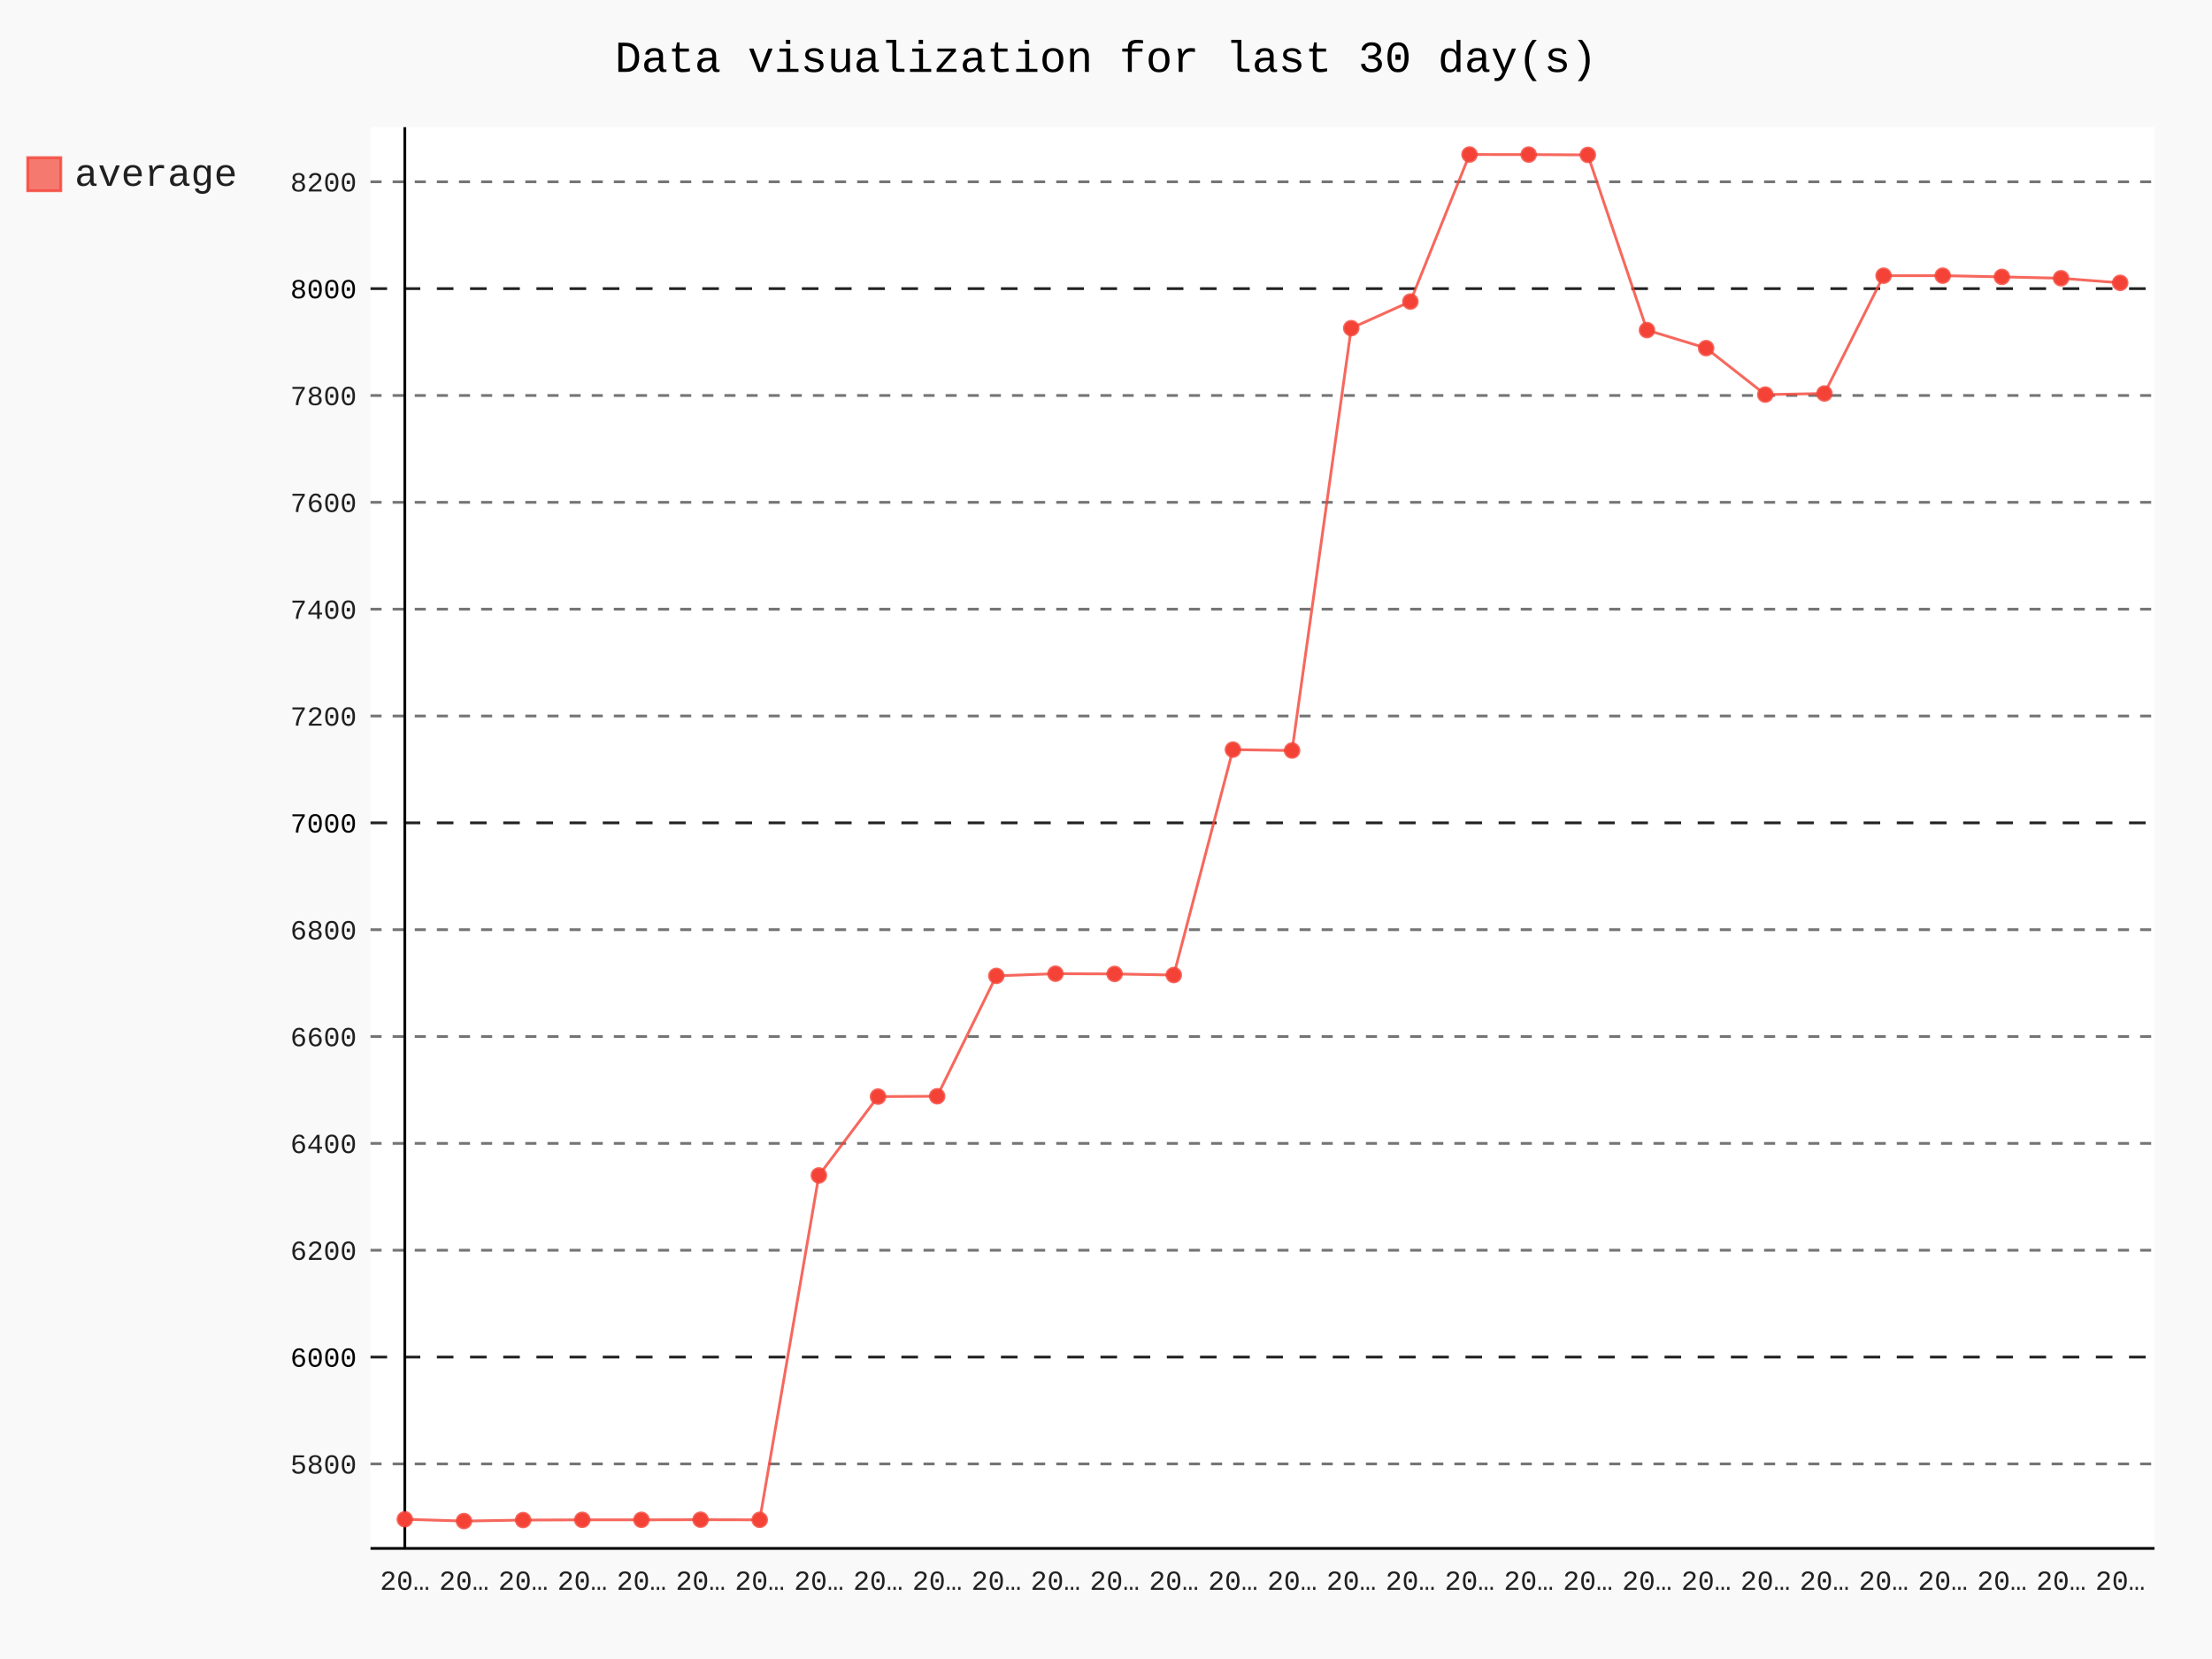
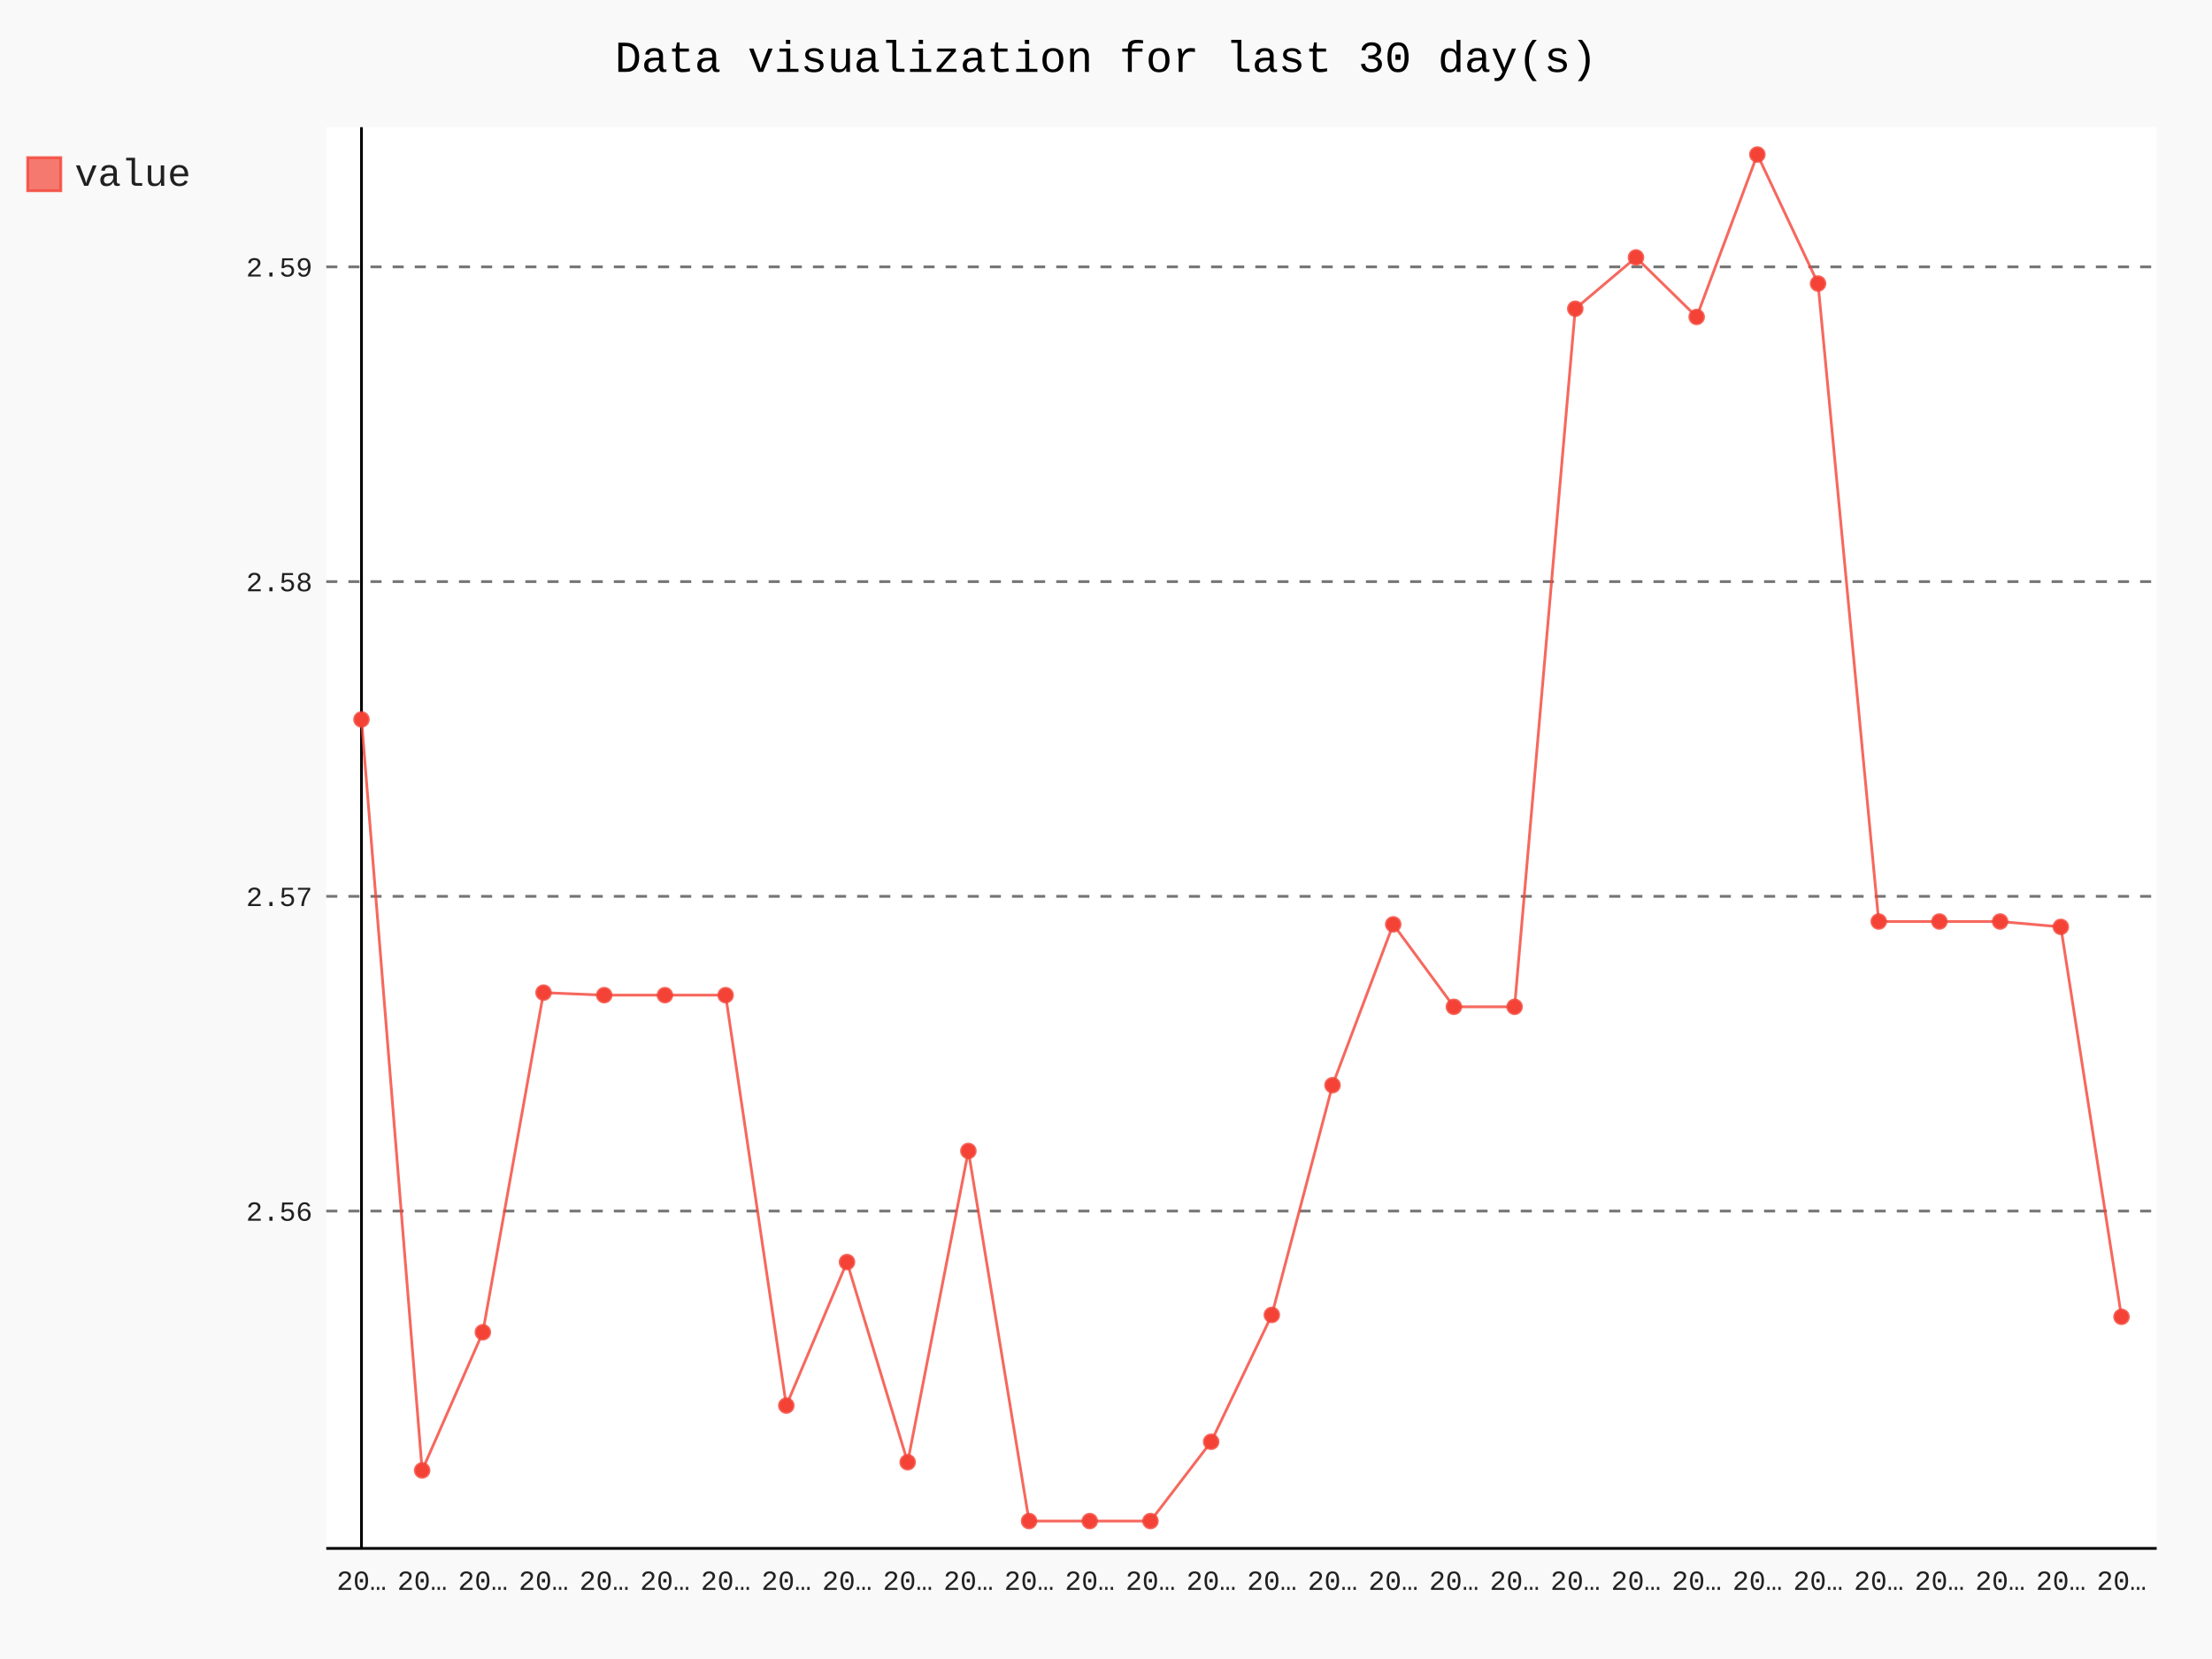
- <svg xmlns="http://www.w3.org/2000/svg" id="chart-fba8ac19-9352-40a4-8f73-d6accb5b0dcb" class="pygal-chart" viewBox="0 0 800 600">
+ <svg xmlns="http://www.w3.org/2000/svg" id="chart-01fd1023-5640-47cf-b4ef-6e7fd91c6e86" class="pygal-chart" viewBox="0 0 800 600">
  <defs>
-     <style type="text/css">#chart-fba8ac19-9352-40a4-8f73-d6accb5b0dcb{-webkit-user-select:none;-webkit-font-smoothing:antialiased;font-family:Consolas,"Liberation Mono",Menlo,Courier,monospace}#chart-fba8ac19-9352-40a4-8f73-d6accb5b0dcb .title{font-family:Consolas,"Liberation Mono",Menlo,Courier,monospace;font-size:16px}#chart-fba8ac19-9352-40a4-8f73-d6accb5b0dcb .legends .legend text{font-family:Consolas,"Liberation Mono",Menlo,Courier,monospace;font-size:14px}#chart-fba8ac19-9352-40a4-8f73-d6accb5b0dcb .axis text{font-family:Consolas,"Liberation Mono",Menlo,Courier,monospace;font-size:10px}#chart-fba8ac19-9352-40a4-8f73-d6accb5b0dcb .axis text.major{font-family:Consolas,"Liberation Mono",Menlo,Courier,monospace;font-size:10px}#chart-fba8ac19-9352-40a4-8f73-d6accb5b0dcb .text-overlay text.value{font-family:Consolas,"Liberation Mono",Menlo,Courier,monospace;font-size:16px}#chart-fba8ac19-9352-40a4-8f73-d6accb5b0dcb .text-overlay text.label{font-family:Consolas,"Liberation Mono",Menlo,Courier,monospace;font-size:10px}#chart-fba8ac19-9352-40a4-8f73-d6accb5b0dcb .tooltip{font-family:Consolas,"Liberation Mono",Menlo,Courier,monospace;font-size:14px}#chart-fba8ac19-9352-40a4-8f73-d6accb5b0dcb text.no_data{font-family:Consolas,"Liberation Mono",Menlo,Courier,monospace;font-size:64px}
- #chart-fba8ac19-9352-40a4-8f73-d6accb5b0dcb{background-color:rgba(249,249,249,1)}#chart-fba8ac19-9352-40a4-8f73-d6accb5b0dcb path,#chart-fba8ac19-9352-40a4-8f73-d6accb5b0dcb line,#chart-fba8ac19-9352-40a4-8f73-d6accb5b0dcb rect,#chart-fba8ac19-9352-40a4-8f73-d6accb5b0dcb circle{-webkit-transition:150ms;-moz-transition:150ms;transition:150ms}#chart-fba8ac19-9352-40a4-8f73-d6accb5b0dcb .graph &gt; .background{fill:rgba(249,249,249,1)}#chart-fba8ac19-9352-40a4-8f73-d6accb5b0dcb .plot &gt; .background{fill:rgba(255,255,255,1)}#chart-fba8ac19-9352-40a4-8f73-d6accb5b0dcb .graph{fill:rgba(0,0,0,.87)}#chart-fba8ac19-9352-40a4-8f73-d6accb5b0dcb text.no_data{fill:rgba(0,0,0,1)}#chart-fba8ac19-9352-40a4-8f73-d6accb5b0dcb .title{fill:rgba(0,0,0,1)}#chart-fba8ac19-9352-40a4-8f73-d6accb5b0dcb .legends .legend text{fill:rgba(0,0,0,.87)}#chart-fba8ac19-9352-40a4-8f73-d6accb5b0dcb .legends .legend:hover text{fill:rgba(0,0,0,1)}#chart-fba8ac19-9352-40a4-8f73-d6accb5b0dcb .axis .line{stroke:rgba(0,0,0,1)}#chart-fba8ac19-9352-40a4-8f73-d6accb5b0dcb .axis .guide.line{stroke:rgba(0,0,0,.54)}#chart-fba8ac19-9352-40a4-8f73-d6accb5b0dcb .axis .major.line{stroke:rgba(0,0,0,.87)}#chart-fba8ac19-9352-40a4-8f73-d6accb5b0dcb .axis text.major{fill:rgba(0,0,0,1)}#chart-fba8ac19-9352-40a4-8f73-d6accb5b0dcb .axis.y .guides:hover .guide.line,#chart-fba8ac19-9352-40a4-8f73-d6accb5b0dcb .line-graph .axis.x .guides:hover .guide.line,#chart-fba8ac19-9352-40a4-8f73-d6accb5b0dcb .stackedline-graph .axis.x .guides:hover .guide.line,#chart-fba8ac19-9352-40a4-8f73-d6accb5b0dcb .xy-graph .axis.x .guides:hover .guide.line{stroke:rgba(0,0,0,1)}#chart-fba8ac19-9352-40a4-8f73-d6accb5b0dcb .axis .guides:hover text{fill:rgba(0,0,0,1)}#chart-fba8ac19-9352-40a4-8f73-d6accb5b0dcb .reactive{fill-opacity:.7;stroke-opacity:.8}#chart-fba8ac19-9352-40a4-8f73-d6accb5b0dcb .ci{stroke:rgba(0,0,0,.87)}#chart-fba8ac19-9352-40a4-8f73-d6accb5b0dcb .reactive.active,#chart-fba8ac19-9352-40a4-8f73-d6accb5b0dcb .active .reactive{fill-opacity:.8;stroke-opacity:.9;stroke-width:4}#chart-fba8ac19-9352-40a4-8f73-d6accb5b0dcb .ci .reactive.active{stroke-width:1.5}#chart-fba8ac19-9352-40a4-8f73-d6accb5b0dcb .series text{fill:rgba(0,0,0,1)}#chart-fba8ac19-9352-40a4-8f73-d6accb5b0dcb .tooltip rect{fill:rgba(255,255,255,1);stroke:rgba(0,0,0,1);-webkit-transition:opacity 150ms;-moz-transition:opacity 150ms;transition:opacity 150ms}#chart-fba8ac19-9352-40a4-8f73-d6accb5b0dcb .tooltip .label{fill:rgba(0,0,0,.87)}#chart-fba8ac19-9352-40a4-8f73-d6accb5b0dcb .tooltip .label{fill:rgba(0,0,0,.87)}#chart-fba8ac19-9352-40a4-8f73-d6accb5b0dcb .tooltip .legend{font-size:.8em;fill:rgba(0,0,0,.54)}#chart-fba8ac19-9352-40a4-8f73-d6accb5b0dcb .tooltip .x_label{font-size:.6em;fill:rgba(0,0,0,1)}#chart-fba8ac19-9352-40a4-8f73-d6accb5b0dcb .tooltip .xlink{font-size:.5em;text-decoration:underline}#chart-fba8ac19-9352-40a4-8f73-d6accb5b0dcb .tooltip .value{font-size:1.5em}#chart-fba8ac19-9352-40a4-8f73-d6accb5b0dcb .bound{font-size:.5em}#chart-fba8ac19-9352-40a4-8f73-d6accb5b0dcb .max-value{font-size:.75em;fill:rgba(0,0,0,.54)}#chart-fba8ac19-9352-40a4-8f73-d6accb5b0dcb .map-element{fill:rgba(255,255,255,1);stroke:rgba(0,0,0,.54) !important}#chart-fba8ac19-9352-40a4-8f73-d6accb5b0dcb .map-element .reactive{fill-opacity:inherit;stroke-opacity:inherit}#chart-fba8ac19-9352-40a4-8f73-d6accb5b0dcb .color-0,#chart-fba8ac19-9352-40a4-8f73-d6accb5b0dcb .color-0 a:visited{stroke:#F44336;fill:#F44336}#chart-fba8ac19-9352-40a4-8f73-d6accb5b0dcb .text-overlay .color-0 text{fill:black}
- #chart-fba8ac19-9352-40a4-8f73-d6accb5b0dcb text.no_data{text-anchor:middle}#chart-fba8ac19-9352-40a4-8f73-d6accb5b0dcb .guide.line{fill:none}#chart-fba8ac19-9352-40a4-8f73-d6accb5b0dcb .centered{text-anchor:middle}#chart-fba8ac19-9352-40a4-8f73-d6accb5b0dcb .title{text-anchor:middle}#chart-fba8ac19-9352-40a4-8f73-d6accb5b0dcb .legends .legend text{fill-opacity:1}#chart-fba8ac19-9352-40a4-8f73-d6accb5b0dcb .axis.x text{text-anchor:middle}#chart-fba8ac19-9352-40a4-8f73-d6accb5b0dcb .axis.x:not(.web) text[transform]{text-anchor:start}#chart-fba8ac19-9352-40a4-8f73-d6accb5b0dcb .axis.x:not(.web) text[transform].backwards{text-anchor:end}#chart-fba8ac19-9352-40a4-8f73-d6accb5b0dcb .axis.y text{text-anchor:end}#chart-fba8ac19-9352-40a4-8f73-d6accb5b0dcb .axis.y text[transform].backwards{text-anchor:start}#chart-fba8ac19-9352-40a4-8f73-d6accb5b0dcb .axis.y2 text{text-anchor:start}#chart-fba8ac19-9352-40a4-8f73-d6accb5b0dcb .axis.y2 text[transform].backwards{text-anchor:end}#chart-fba8ac19-9352-40a4-8f73-d6accb5b0dcb .axis .guide.line{stroke-dasharray:4,4}#chart-fba8ac19-9352-40a4-8f73-d6accb5b0dcb .axis .major.guide.line{stroke-dasharray:6,6}#chart-fba8ac19-9352-40a4-8f73-d6accb5b0dcb .horizontal .axis.y .guide.line,#chart-fba8ac19-9352-40a4-8f73-d6accb5b0dcb .horizontal .axis.y2 .guide.line,#chart-fba8ac19-9352-40a4-8f73-d6accb5b0dcb .vertical .axis.x .guide.line{opacity:0}#chart-fba8ac19-9352-40a4-8f73-d6accb5b0dcb .horizontal .axis.always_show .guide.line,#chart-fba8ac19-9352-40a4-8f73-d6accb5b0dcb .vertical .axis.always_show .guide.line{opacity:1 !important}#chart-fba8ac19-9352-40a4-8f73-d6accb5b0dcb .axis.y .guides:hover .guide.line,#chart-fba8ac19-9352-40a4-8f73-d6accb5b0dcb .axis.y2 .guides:hover .guide.line,#chart-fba8ac19-9352-40a4-8f73-d6accb5b0dcb .axis.x .guides:hover .guide.line{opacity:1}#chart-fba8ac19-9352-40a4-8f73-d6accb5b0dcb .axis .guides:hover text{opacity:1}#chart-fba8ac19-9352-40a4-8f73-d6accb5b0dcb .nofill{fill:none}#chart-fba8ac19-9352-40a4-8f73-d6accb5b0dcb .subtle-fill{fill-opacity:.2}#chart-fba8ac19-9352-40a4-8f73-d6accb5b0dcb .dot{stroke-width:1px;fill-opacity:1}#chart-fba8ac19-9352-40a4-8f73-d6accb5b0dcb .dot.active{stroke-width:5px}#chart-fba8ac19-9352-40a4-8f73-d6accb5b0dcb .dot.negative{fill:transparent}#chart-fba8ac19-9352-40a4-8f73-d6accb5b0dcb text,#chart-fba8ac19-9352-40a4-8f73-d6accb5b0dcb tspan{stroke:none !important}#chart-fba8ac19-9352-40a4-8f73-d6accb5b0dcb .series text.active{opacity:1}#chart-fba8ac19-9352-40a4-8f73-d6accb5b0dcb .tooltip rect{fill-opacity:.95;stroke-width:.5}#chart-fba8ac19-9352-40a4-8f73-d6accb5b0dcb .tooltip text{fill-opacity:1}#chart-fba8ac19-9352-40a4-8f73-d6accb5b0dcb .showable{visibility:hidden}#chart-fba8ac19-9352-40a4-8f73-d6accb5b0dcb .showable.shown{visibility:visible}#chart-fba8ac19-9352-40a4-8f73-d6accb5b0dcb .gauge-background{fill:rgba(229,229,229,1);stroke:none}#chart-fba8ac19-9352-40a4-8f73-d6accb5b0dcb .bg-lines{stroke:rgba(249,249,249,1);stroke-width:2px}</style>
+     <style type="text/css">#chart-01fd1023-5640-47cf-b4ef-6e7fd91c6e86{-webkit-user-select:none;-webkit-font-smoothing:antialiased;font-family:Consolas,"Liberation Mono",Menlo,Courier,monospace}#chart-01fd1023-5640-47cf-b4ef-6e7fd91c6e86 .title{font-family:Consolas,"Liberation Mono",Menlo,Courier,monospace;font-size:16px}#chart-01fd1023-5640-47cf-b4ef-6e7fd91c6e86 .legends .legend text{font-family:Consolas,"Liberation Mono",Menlo,Courier,monospace;font-size:14px}#chart-01fd1023-5640-47cf-b4ef-6e7fd91c6e86 .axis text{font-family:Consolas,"Liberation Mono",Menlo,Courier,monospace;font-size:10px}#chart-01fd1023-5640-47cf-b4ef-6e7fd91c6e86 .axis text.major{font-family:Consolas,"Liberation Mono",Menlo,Courier,monospace;font-size:10px}#chart-01fd1023-5640-47cf-b4ef-6e7fd91c6e86 .text-overlay text.value{font-family:Consolas,"Liberation Mono",Menlo,Courier,monospace;font-size:16px}#chart-01fd1023-5640-47cf-b4ef-6e7fd91c6e86 .text-overlay text.label{font-family:Consolas,"Liberation Mono",Menlo,Courier,monospace;font-size:10px}#chart-01fd1023-5640-47cf-b4ef-6e7fd91c6e86 .tooltip{font-family:Consolas,"Liberation Mono",Menlo,Courier,monospace;font-size:14px}#chart-01fd1023-5640-47cf-b4ef-6e7fd91c6e86 text.no_data{font-family:Consolas,"Liberation Mono",Menlo,Courier,monospace;font-size:64px}
+ #chart-01fd1023-5640-47cf-b4ef-6e7fd91c6e86{background-color:rgba(249,249,249,1)}#chart-01fd1023-5640-47cf-b4ef-6e7fd91c6e86 path,#chart-01fd1023-5640-47cf-b4ef-6e7fd91c6e86 line,#chart-01fd1023-5640-47cf-b4ef-6e7fd91c6e86 rect,#chart-01fd1023-5640-47cf-b4ef-6e7fd91c6e86 circle{-webkit-transition:150ms;-moz-transition:150ms;transition:150ms}#chart-01fd1023-5640-47cf-b4ef-6e7fd91c6e86 .graph &gt; .background{fill:rgba(249,249,249,1)}#chart-01fd1023-5640-47cf-b4ef-6e7fd91c6e86 .plot &gt; .background{fill:rgba(255,255,255,1)}#chart-01fd1023-5640-47cf-b4ef-6e7fd91c6e86 .graph{fill:rgba(0,0,0,.87)}#chart-01fd1023-5640-47cf-b4ef-6e7fd91c6e86 text.no_data{fill:rgba(0,0,0,1)}#chart-01fd1023-5640-47cf-b4ef-6e7fd91c6e86 .title{fill:rgba(0,0,0,1)}#chart-01fd1023-5640-47cf-b4ef-6e7fd91c6e86 .legends .legend text{fill:rgba(0,0,0,.87)}#chart-01fd1023-5640-47cf-b4ef-6e7fd91c6e86 .legends .legend:hover text{fill:rgba(0,0,0,1)}#chart-01fd1023-5640-47cf-b4ef-6e7fd91c6e86 .axis .line{stroke:rgba(0,0,0,1)}#chart-01fd1023-5640-47cf-b4ef-6e7fd91c6e86 .axis .guide.line{stroke:rgba(0,0,0,.54)}#chart-01fd1023-5640-47cf-b4ef-6e7fd91c6e86 .axis .major.line{stroke:rgba(0,0,0,.87)}#chart-01fd1023-5640-47cf-b4ef-6e7fd91c6e86 .axis text.major{fill:rgba(0,0,0,1)}#chart-01fd1023-5640-47cf-b4ef-6e7fd91c6e86 .axis.y .guides:hover .guide.line,#chart-01fd1023-5640-47cf-b4ef-6e7fd91c6e86 .line-graph .axis.x .guides:hover .guide.line,#chart-01fd1023-5640-47cf-b4ef-6e7fd91c6e86 .stackedline-graph .axis.x .guides:hover .guide.line,#chart-01fd1023-5640-47cf-b4ef-6e7fd91c6e86 .xy-graph .axis.x .guides:hover .guide.line{stroke:rgba(0,0,0,1)}#chart-01fd1023-5640-47cf-b4ef-6e7fd91c6e86 .axis .guides:hover text{fill:rgba(0,0,0,1)}#chart-01fd1023-5640-47cf-b4ef-6e7fd91c6e86 .reactive{fill-opacity:.7;stroke-opacity:.8}#chart-01fd1023-5640-47cf-b4ef-6e7fd91c6e86 .ci{stroke:rgba(0,0,0,.87)}#chart-01fd1023-5640-47cf-b4ef-6e7fd91c6e86 .reactive.active,#chart-01fd1023-5640-47cf-b4ef-6e7fd91c6e86 .active .reactive{fill-opacity:.8;stroke-opacity:.9;stroke-width:4}#chart-01fd1023-5640-47cf-b4ef-6e7fd91c6e86 .ci .reactive.active{stroke-width:1.5}#chart-01fd1023-5640-47cf-b4ef-6e7fd91c6e86 .series text{fill:rgba(0,0,0,1)}#chart-01fd1023-5640-47cf-b4ef-6e7fd91c6e86 .tooltip rect{fill:rgba(255,255,255,1);stroke:rgba(0,0,0,1);-webkit-transition:opacity 150ms;-moz-transition:opacity 150ms;transition:opacity 150ms}#chart-01fd1023-5640-47cf-b4ef-6e7fd91c6e86 .tooltip .label{fill:rgba(0,0,0,.87)}#chart-01fd1023-5640-47cf-b4ef-6e7fd91c6e86 .tooltip .label{fill:rgba(0,0,0,.87)}#chart-01fd1023-5640-47cf-b4ef-6e7fd91c6e86 .tooltip .legend{font-size:.8em;fill:rgba(0,0,0,.54)}#chart-01fd1023-5640-47cf-b4ef-6e7fd91c6e86 .tooltip .x_label{font-size:.6em;fill:rgba(0,0,0,1)}#chart-01fd1023-5640-47cf-b4ef-6e7fd91c6e86 .tooltip .xlink{font-size:.5em;text-decoration:underline}#chart-01fd1023-5640-47cf-b4ef-6e7fd91c6e86 .tooltip .value{font-size:1.5em}#chart-01fd1023-5640-47cf-b4ef-6e7fd91c6e86 .bound{font-size:.5em}#chart-01fd1023-5640-47cf-b4ef-6e7fd91c6e86 .max-value{font-size:.75em;fill:rgba(0,0,0,.54)}#chart-01fd1023-5640-47cf-b4ef-6e7fd91c6e86 .map-element{fill:rgba(255,255,255,1);stroke:rgba(0,0,0,.54) !important}#chart-01fd1023-5640-47cf-b4ef-6e7fd91c6e86 .map-element .reactive{fill-opacity:inherit;stroke-opacity:inherit}#chart-01fd1023-5640-47cf-b4ef-6e7fd91c6e86 .color-0,#chart-01fd1023-5640-47cf-b4ef-6e7fd91c6e86 .color-0 a:visited{stroke:#F44336;fill:#F44336}#chart-01fd1023-5640-47cf-b4ef-6e7fd91c6e86 .text-overlay .color-0 text{fill:black}
+ #chart-01fd1023-5640-47cf-b4ef-6e7fd91c6e86 text.no_data{text-anchor:middle}#chart-01fd1023-5640-47cf-b4ef-6e7fd91c6e86 .guide.line{fill:none}#chart-01fd1023-5640-47cf-b4ef-6e7fd91c6e86 .centered{text-anchor:middle}#chart-01fd1023-5640-47cf-b4ef-6e7fd91c6e86 .title{text-anchor:middle}#chart-01fd1023-5640-47cf-b4ef-6e7fd91c6e86 .legends .legend text{fill-opacity:1}#chart-01fd1023-5640-47cf-b4ef-6e7fd91c6e86 .axis.x text{text-anchor:middle}#chart-01fd1023-5640-47cf-b4ef-6e7fd91c6e86 .axis.x:not(.web) text[transform]{text-anchor:start}#chart-01fd1023-5640-47cf-b4ef-6e7fd91c6e86 .axis.x:not(.web) text[transform].backwards{text-anchor:end}#chart-01fd1023-5640-47cf-b4ef-6e7fd91c6e86 .axis.y text{text-anchor:end}#chart-01fd1023-5640-47cf-b4ef-6e7fd91c6e86 .axis.y text[transform].backwards{text-anchor:start}#chart-01fd1023-5640-47cf-b4ef-6e7fd91c6e86 .axis.y2 text{text-anchor:start}#chart-01fd1023-5640-47cf-b4ef-6e7fd91c6e86 .axis.y2 text[transform].backwards{text-anchor:end}#chart-01fd1023-5640-47cf-b4ef-6e7fd91c6e86 .axis .guide.line{stroke-dasharray:4,4}#chart-01fd1023-5640-47cf-b4ef-6e7fd91c6e86 .axis .major.guide.line{stroke-dasharray:6,6}#chart-01fd1023-5640-47cf-b4ef-6e7fd91c6e86 .horizontal .axis.y .guide.line,#chart-01fd1023-5640-47cf-b4ef-6e7fd91c6e86 .horizontal .axis.y2 .guide.line,#chart-01fd1023-5640-47cf-b4ef-6e7fd91c6e86 .vertical .axis.x .guide.line{opacity:0}#chart-01fd1023-5640-47cf-b4ef-6e7fd91c6e86 .horizontal .axis.always_show .guide.line,#chart-01fd1023-5640-47cf-b4ef-6e7fd91c6e86 .vertical .axis.always_show .guide.line{opacity:1 !important}#chart-01fd1023-5640-47cf-b4ef-6e7fd91c6e86 .axis.y .guides:hover .guide.line,#chart-01fd1023-5640-47cf-b4ef-6e7fd91c6e86 .axis.y2 .guides:hover .guide.line,#chart-01fd1023-5640-47cf-b4ef-6e7fd91c6e86 .axis.x .guides:hover .guide.line{opacity:1}#chart-01fd1023-5640-47cf-b4ef-6e7fd91c6e86 .axis .guides:hover text{opacity:1}#chart-01fd1023-5640-47cf-b4ef-6e7fd91c6e86 .nofill{fill:none}#chart-01fd1023-5640-47cf-b4ef-6e7fd91c6e86 .subtle-fill{fill-opacity:.2}#chart-01fd1023-5640-47cf-b4ef-6e7fd91c6e86 .dot{stroke-width:1px;fill-opacity:1}#chart-01fd1023-5640-47cf-b4ef-6e7fd91c6e86 .dot.active{stroke-width:5px}#chart-01fd1023-5640-47cf-b4ef-6e7fd91c6e86 .dot.negative{fill:transparent}#chart-01fd1023-5640-47cf-b4ef-6e7fd91c6e86 text,#chart-01fd1023-5640-47cf-b4ef-6e7fd91c6e86 tspan{stroke:none !important}#chart-01fd1023-5640-47cf-b4ef-6e7fd91c6e86 .series text.active{opacity:1}#chart-01fd1023-5640-47cf-b4ef-6e7fd91c6e86 .tooltip rect{fill-opacity:.95;stroke-width:.5}#chart-01fd1023-5640-47cf-b4ef-6e7fd91c6e86 .tooltip text{fill-opacity:1}#chart-01fd1023-5640-47cf-b4ef-6e7fd91c6e86 .showable{visibility:hidden}#chart-01fd1023-5640-47cf-b4ef-6e7fd91c6e86 .showable.shown{visibility:visible}#chart-01fd1023-5640-47cf-b4ef-6e7fd91c6e86 .gauge-background{fill:rgba(229,229,229,1);stroke:none}#chart-01fd1023-5640-47cf-b4ef-6e7fd91c6e86 .bg-lines{stroke:rgba(249,249,249,1);stroke-width:2px}</style>
  </defs>
  <g class="graph line-graph vertical">
    <rect x="0" y="0" width="800" height="600" class="background" />
-     <g transform="translate(134, 46)" class="plot">
-       <rect x="0" y="0" width="645.2" height="514" class="background" />
+     <g transform="translate(118, 46)" class="plot">
+       <rect x="0" y="0" width="662.0" height="514" class="background" />
      <g class="axis y always_show">
-         <path d="M0 514 h645.2" class="line" />
-         <g class="guides">
-           <path d="M0 483.445 h645.2" class="guide line" />
-           <text x="-5" y="486.945" class="">5800</text>
-         </g>
-         <g class="guides">
-           <path d="M0 444.803 h645.2" class="major guide line" />
-           <text x="-5" y="448.303" class="major">6000</text>
-         </g>
-         <g class="guides">
-           <path d="M0 406.162 h645.2" class="guide line" />
-           <text x="-5" y="409.662" class="">6200</text>
-         </g>
-         <g class="guides">
-           <path d="M0 367.52 h645.2" class="guide line" />
-           <text x="-5" y="371.02" class="">6400</text>
-         </g>
-         <g class="guides">
-           <path d="M0 328.879 h645.2" class="guide line" />
-           <text x="-5" y="332.379" class="">6600</text>
-         </g>
-         <g class="guides">
-           <path d="M0 290.237 h645.2" class="guide line" />
-           <text x="-5" y="293.737" class="">6800</text>
-         </g>
-         <g class="guides">
-           <path d="M0 251.595 h645.2" class="major guide line" />
-           <text x="-5" y="255.095" class="major">7000</text>
-         </g>
-         <g class="guides">
-           <path d="M0 212.954 h645.2" class="guide line" />
-           <text x="-5" y="216.454" class="">7200</text>
-         </g>
-         <g class="guides">
-           <path d="M0 174.312 h645.2" class="guide line" />
-           <text x="-5" y="177.812" class="">7400</text>
-         </g>
-         <g class="guides">
-           <path d="M0 135.671 h645.2" class="guide line" />
-           <text x="-5" y="139.171" class="">7600</text>
-         </g>
-         <g class="guides">
-           <path d="M0 97.029 h645.2" class="guide line" />
-           <text x="-5" y="100.529" class="">7800</text>
-         </g>
-         <g class="guides">
-           <path d="M0 58.387 h645.2" class="major guide line" />
-           <text x="-5" y="61.887" class="major">8000</text>
-         </g>
-         <g class="guides">
-           <path d="M0 19.746 h645.2" class="guide line" />
-           <text x="-5" y="23.246" class="">8200</text>
+         <path d="M0 514 h662" class="line" />
+         <g class="guides">
+           <path d="M0 391.997 h662" class="guide line" />
+           <text x="-5" y="395.497" class="">2.56</text>
+         </g>
+         <g class="guides">
+           <path d="M0 278.172 h662" class="guide line" />
+           <text x="-5" y="281.672" class="">2.57</text>
+         </g>
+         <g class="guides">
+           <path d="M0 164.346 h662" class="guide line" />
+           <text x="-5" y="167.846" class="">2.58</text>
+         </g>
+         <g class="guides">
+           <path d="M0 50.52 h662" class="guide line" />
+           <text x="-5" y="54.02" class="">2.59</text>
        </g>
      </g>
      <g class="axis x">
        <g class="guides">
-           <path d="M12.408 0 v514" class="line" />
-           <text x="12.408" y="529.0" class="">20…</text>
-         </g>
-         <g class="guides">
-           <path d="M33.8 0 v514" class="guide line" />
-           <text x="33.8" y="529.0" class="">20…</text>
-         </g>
-         <g class="guides">
-           <path d="M55.193 0 v514" class="guide line" />
-           <text x="55.193" y="529.0" class="">20…</text>
-         </g>
-         <g class="guides">
-           <path d="M76.585 0 v514" class="guide line" />
-           <text x="76.585" y="529.0" class="">20…</text>
-         </g>
-         <g class="guides">
-           <path d="M97.978 0 v514" class="guide line" />
-           <text x="97.978" y="529.0" class="">20…</text>
-         </g>
-         <g class="guides">
-           <path d="M119.371 0 v514" class="guide line" />
-           <text x="119.371" y="529.0" class="">20…</text>
-         </g>
-         <g class="guides">
-           <path d="M140.763 0 v514" class="guide line" />
-           <text x="140.763" y="529.0" class="">20…</text>
-         </g>
-         <g class="guides">
-           <path d="M162.156 0 v514" class="guide line" />
-           <text x="162.156" y="529.0" class="">20…</text>
-         </g>
-         <g class="guides">
-           <path d="M183.548 0 v514" class="guide line" />
-           <text x="183.548" y="529.0" class="">20…</text>
-         </g>
-         <g class="guides">
-           <path d="M204.941 0 v514" class="guide line" />
-           <text x="204.941" y="529.0" class="">20…</text>
-         </g>
-         <g class="guides">
-           <path d="M226.333 0 v514" class="guide line" />
-           <text x="226.333" y="529.0" class="">20…</text>
-         </g>
-         <g class="guides">
-           <path d="M247.726 0 v514" class="guide line" />
-           <text x="247.726" y="529.0" class="">20…</text>
-         </g>
-         <g class="guides">
-           <path d="M269.119 0 v514" class="guide line" />
-           <text x="269.119" y="529.0" class="">20…</text>
-         </g>
-         <g class="guides">
-           <path d="M290.511 0 v514" class="guide line" />
-           <text x="290.511" y="529.0" class="">20…</text>
-         </g>
-         <g class="guides">
-           <path d="M311.904 0 v514" class="guide line" />
-           <text x="311.904" y="529.0" class="">20…</text>
-         </g>
-         <g class="guides">
-           <path d="M333.296 0 v514" class="guide line" />
-           <text x="333.296" y="529.0" class="">20…</text>
-         </g>
-         <g class="guides">
-           <path d="M354.689 0 v514" class="guide line" />
-           <text x="354.689" y="529.0" class="">20…</text>
-         </g>
-         <g class="guides">
-           <path d="M376.081 0 v514" class="guide line" />
-           <text x="376.081" y="529.0" class="">20…</text>
-         </g>
-         <g class="guides">
-           <path d="M397.474 0 v514" class="guide line" />
-           <text x="397.474" y="529.0" class="">20…</text>
-         </g>
-         <g class="guides">
-           <path d="M418.867 0 v514" class="guide line" />
-           <text x="418.867" y="529.0" class="">20…</text>
-         </g>
-         <g class="guides">
-           <path d="M440.259 0 v514" class="guide line" />
-           <text x="440.259" y="529.0" class="">20…</text>
-         </g>
-         <g class="guides">
-           <path d="M461.652 0 v514" class="guide line" />
-           <text x="461.652" y="529.0" class="">20…</text>
-         </g>
-         <g class="guides">
-           <path d="M483.044 0 v514" class="guide line" />
-           <text x="483.044" y="529.0" class="">20…</text>
-         </g>
-         <g class="guides">
-           <path d="M504.437 0 v514" class="guide line" />
-           <text x="504.437" y="529.0" class="">20…</text>
-         </g>
-         <g class="guides">
-           <path d="M525.829 0 v514" class="guide line" />
-           <text x="525.829" y="529.0" class="">20…</text>
-         </g>
-         <g class="guides">
-           <path d="M547.222 0 v514" class="guide line" />
-           <text x="547.222" y="529.0" class="">20…</text>
-         </g>
-         <g class="guides">
-           <path d="M568.615 0 v514" class="guide line" />
-           <text x="568.615" y="529.0" class="">20…</text>
-         </g>
-         <g class="guides">
-           <path d="M590.007 0 v514" class="guide line" />
-           <text x="590.007" y="529.0" class="">20…</text>
-         </g>
-         <g class="guides">
-           <path d="M611.4 0 v514" class="guide line" />
-           <text x="611.4" y="529.0" class="">20…</text>
-         </g>
-         <g class="guides">
-           <path d="M632.792 0 v514" class="guide line" />
-           <text x="632.792" y="529.0" class="">20…</text>
+           <path d="M12.731 0 v514" class="line" />
+           <text x="12.731" y="529.0" class="">20…</text>
+         </g>
+         <g class="guides">
+           <path d="M34.68 0 v514" class="guide line" />
+           <text x="34.68" y="529.0" class="">20…</text>
+         </g>
+         <g class="guides">
+           <path d="M56.63 0 v514" class="guide line" />
+           <text x="56.63" y="529.0" class="">20…</text>
+         </g>
+         <g class="guides">
+           <path d="M78.58 0 v514" class="guide line" />
+           <text x="78.58" y="529.0" class="">20…</text>
+         </g>
+         <g class="guides">
+           <path d="M100.529 0 v514" class="guide line" />
+           <text x="100.529" y="529.0" class="">20…</text>
+         </g>
+         <g class="guides">
+           <path d="M122.479 0 v514" class="guide line" />
+           <text x="122.479" y="529.0" class="">20…</text>
+         </g>
+         <g class="guides">
+           <path d="M144.428 0 v514" class="guide line" />
+           <text x="144.428" y="529.0" class="">20…</text>
+         </g>
+         <g class="guides">
+           <path d="M166.378 0 v514" class="guide line" />
+           <text x="166.378" y="529.0" class="">20…</text>
+         </g>
+         <g class="guides">
+           <path d="M188.328 0 v514" class="guide line" />
+           <text x="188.328" y="529.0" class="">20…</text>
+         </g>
+         <g class="guides">
+           <path d="M210.277 0 v514" class="guide line" />
+           <text x="210.277" y="529.0" class="">20…</text>
+         </g>
+         <g class="guides">
+           <path d="M232.227 0 v514" class="guide line" />
+           <text x="232.227" y="529.0" class="">20…</text>
+         </g>
+         <g class="guides">
+           <path d="M254.176 0 v514" class="guide line" />
+           <text x="254.176" y="529.0" class="">20…</text>
+         </g>
+         <g class="guides">
+           <path d="M276.126 0 v514" class="guide line" />
+           <text x="276.126" y="529.0" class="">20…</text>
+         </g>
+         <g class="guides">
+           <path d="M298.076 0 v514" class="guide line" />
+           <text x="298.076" y="529.0" class="">20…</text>
+         </g>
+         <g class="guides">
+           <path d="M320.025 0 v514" class="guide line" />
+           <text x="320.025" y="529.0" class="">20…</text>
+         </g>
+         <g class="guides">
+           <path d="M341.975 0 v514" class="guide line" />
+           <text x="341.975" y="529.0" class="">20…</text>
+         </g>
+         <g class="guides">
+           <path d="M363.924 0 v514" class="guide line" />
+           <text x="363.924" y="529.0" class="">20…</text>
+         </g>
+         <g class="guides">
+           <path d="M385.874 0 v514" class="guide line" />
+           <text x="385.874" y="529.0" class="">20…</text>
+         </g>
+         <g class="guides">
+           <path d="M407.824 0 v514" class="guide line" />
+           <text x="407.824" y="529.0" class="">20…</text>
+         </g>
+         <g class="guides">
+           <path d="M429.773 0 v514" class="guide line" />
+           <text x="429.773" y="529.0" class="">20…</text>
+         </g>
+         <g class="guides">
+           <path d="M451.723 0 v514" class="guide line" />
+           <text x="451.723" y="529.0" class="">20…</text>
+         </g>
+         <g class="guides">
+           <path d="M473.672 0 v514" class="guide line" />
+           <text x="473.672" y="529.0" class="">20…</text>
+         </g>
+         <g class="guides">
+           <path d="M495.622 0 v514" class="guide line" />
+           <text x="495.622" y="529.0" class="">20…</text>
+         </g>
+         <g class="guides">
+           <path d="M517.572 0 v514" class="guide line" />
+           <text x="517.572" y="529.0" class="">20…</text>
+         </g>
+         <g class="guides">
+           <path d="M539.521 0 v514" class="guide line" />
+           <text x="539.521" y="529.0" class="">20…</text>
+         </g>
+         <g class="guides">
+           <path d="M561.471 0 v514" class="guide line" />
+           <text x="561.471" y="529.0" class="">20…</text>
+         </g>
+         <g class="guides">
+           <path d="M583.42 0 v514" class="guide line" />
+           <text x="583.42" y="529.0" class="">20…</text>
+         </g>
+         <g class="guides">
+           <path d="M605.37 0 v514" class="guide line" />
+           <text x="605.37" y="529.0" class="">20…</text>
+         </g>
+         <g class="guides">
+           <path d="M627.32 0 v514" class="guide line" />
+           <text x="627.32" y="529.0" class="">20…</text>
+         </g>
+         <g class="guides">
+           <path d="M649.269 0 v514" class="guide line" />
+           <text x="649.269" y="529.0" class="">20…</text>
        </g>
      </g>
      <g class="series serie-0 color-0">
-         <path d="M12.408 503.465 L33.8 504.115 55.193 503.758 76.585 503.674 97.978 503.667 119.371 503.619 140.763 503.671 162.156 379.102 183.548 350.596 204.941 350.476 226.333 306.936 247.726 306.151 269.119 306.234 290.511 306.636 311.904 225.11 333.296 225.441 354.689 72.686 376.081 63.065 397.474 9.885 418.867 9.909 440.259 10.025 461.652 73.384 483.044 79.902 504.437 96.711 525.829 96.315 547.222 53.705 568.615 53.695 590.007 54.135 611.4 54.631 632.792 56.293" class="line reactive nofill" />
+         <path d="M12.731 214.202 L34.68 485.789 56.63 435.82 78.58 313.002 100.529 313.913 122.479 313.913 144.428 313.913 166.378 462.341 188.328 410.437 210.277 482.83 232.227 370.256 254.176 504.115 276.126 504.115 298.076 504.115 320.025 475.431 341.975 429.56 363.924 346.467 385.874 288.302 407.824 318.124 429.773 318.124 451.723 65.659 473.672 47.106 495.622 68.619 517.572 9.885 539.521 56.553 561.471 287.278 583.42 287.278 605.37 287.278 627.32 289.213 649.269 430.243" class="line reactive nofill" />
      </g>
    </g>
    <g class="titles">
      <text x="400.0" y="26" class="title plot_title">Data visualization for last 30 day(s)</text>
    </g>
-     <g transform="translate(134, 46)" class="plot overlay">
+     <g transform="translate(118, 46)" class="plot overlay">
      <g class="series serie-0 color-0">
        <g class="dots">
-           <circle cx="12.408" cy="503.465" r="2.5" class="dot reactive tooltip-trigger" />
-         </g>
-         <g class="dots">
-           <circle cx="33.8" cy="504.115" r="2.5" class="dot reactive tooltip-trigger" />
-         </g>
-         <g class="dots">
-           <circle cx="55.193" cy="503.758" r="2.5" class="dot reactive tooltip-trigger" />
-         </g>
-         <g class="dots">
-           <circle cx="76.585" cy="503.674" r="2.5" class="dot reactive tooltip-trigger" />
-         </g>
-         <g class="dots">
-           <circle cx="97.978" cy="503.667" r="2.5" class="dot reactive tooltip-trigger" />
-         </g>
-         <g class="dots">
-           <circle cx="119.371" cy="503.619" r="2.5" class="dot reactive tooltip-trigger" />
-         </g>
-         <g class="dots">
-           <circle cx="140.763" cy="503.671" r="2.5" class="dot reactive tooltip-trigger" />
-         </g>
-         <g class="dots">
-           <circle cx="162.156" cy="379.102" r="2.5" class="dot reactive tooltip-trigger" />
-         </g>
-         <g class="dots">
-           <circle cx="183.548" cy="350.596" r="2.5" class="dot reactive tooltip-trigger" />
-         </g>
-         <g class="dots">
-           <circle cx="204.941" cy="350.476" r="2.5" class="dot reactive tooltip-trigger" />
-         </g>
-         <g class="dots">
-           <circle cx="226.333" cy="306.936" r="2.5" class="dot reactive tooltip-trigger" />
-         </g>
-         <g class="dots">
-           <circle cx="247.726" cy="306.151" r="2.5" class="dot reactive tooltip-trigger" />
-         </g>
-         <g class="dots">
-           <circle cx="269.119" cy="306.234" r="2.5" class="dot reactive tooltip-trigger" />
-         </g>
-         <g class="dots">
-           <circle cx="290.511" cy="306.636" r="2.5" class="dot reactive tooltip-trigger" />
-         </g>
-         <g class="dots">
-           <circle cx="311.904" cy="225.11" r="2.5" class="dot reactive tooltip-trigger" />
-         </g>
-         <g class="dots">
-           <circle cx="333.296" cy="225.441" r="2.5" class="dot reactive tooltip-trigger" />
-         </g>
-         <g class="dots">
-           <circle cx="354.689" cy="72.686" r="2.5" class="dot reactive tooltip-trigger" />
-         </g>
-         <g class="dots">
-           <circle cx="376.081" cy="63.065" r="2.5" class="dot reactive tooltip-trigger" />
-         </g>
-         <g class="dots">
-           <circle cx="397.474" cy="9.885" r="2.5" class="dot reactive tooltip-trigger" />
-         </g>
-         <g class="dots">
-           <circle cx="418.867" cy="9.909" r="2.5" class="dot reactive tooltip-trigger" />
-         </g>
-         <g class="dots">
-           <circle cx="440.259" cy="10.025" r="2.5" class="dot reactive tooltip-trigger" />
-         </g>
-         <g class="dots">
-           <circle cx="461.652" cy="73.384" r="2.5" class="dot reactive tooltip-trigger" />
-         </g>
-         <g class="dots">
-           <circle cx="483.044" cy="79.902" r="2.5" class="dot reactive tooltip-trigger" />
-         </g>
-         <g class="dots">
-           <circle cx="504.437" cy="96.711" r="2.5" class="dot reactive tooltip-trigger" />
-         </g>
-         <g class="dots">
-           <circle cx="525.829" cy="96.315" r="2.5" class="dot reactive tooltip-trigger" />
-         </g>
-         <g class="dots">
-           <circle cx="547.222" cy="53.705" r="2.5" class="dot reactive tooltip-trigger" />
-         </g>
-         <g class="dots">
-           <circle cx="568.615" cy="53.695" r="2.5" class="dot reactive tooltip-trigger" />
-         </g>
-         <g class="dots">
-           <circle cx="590.007" cy="54.135" r="2.5" class="dot reactive tooltip-trigger" />
-         </g>
-         <g class="dots">
-           <circle cx="611.4" cy="54.631" r="2.5" class="dot reactive tooltip-trigger" />
-         </g>
-         <g class="dots">
-           <circle cx="632.792" cy="56.293" r="2.5" class="dot reactive tooltip-trigger" />
-         </g>
-       </g>
-     </g>
-     <g transform="translate(134, 46)" class="plot text-overlay">
+           <circle cx="12.731" cy="214.202" r="2.5" class="dot reactive tooltip-trigger" />
+         </g>
+         <g class="dots">
+           <circle cx="34.68" cy="485.789" r="2.5" class="dot reactive tooltip-trigger" />
+         </g>
+         <g class="dots">
+           <circle cx="56.63" cy="435.82" r="2.5" class="dot reactive tooltip-trigger" />
+         </g>
+         <g class="dots">
+           <circle cx="78.58" cy="313.002" r="2.5" class="dot reactive tooltip-trigger" />
+         </g>
+         <g class="dots">
+           <circle cx="100.529" cy="313.913" r="2.5" class="dot reactive tooltip-trigger" />
+         </g>
+         <g class="dots">
+           <circle cx="122.479" cy="313.913" r="2.5" class="dot reactive tooltip-trigger" />
+         </g>
+         <g class="dots">
+           <circle cx="144.428" cy="313.913" r="2.5" class="dot reactive tooltip-trigger" />
+         </g>
+         <g class="dots">
+           <circle cx="166.378" cy="462.341" r="2.5" class="dot reactive tooltip-trigger" />
+         </g>
+         <g class="dots">
+           <circle cx="188.328" cy="410.437" r="2.5" class="dot reactive tooltip-trigger" />
+         </g>
+         <g class="dots">
+           <circle cx="210.277" cy="482.83" r="2.5" class="dot reactive tooltip-trigger" />
+         </g>
+         <g class="dots">
+           <circle cx="232.227" cy="370.256" r="2.5" class="dot reactive tooltip-trigger" />
+         </g>
+         <g class="dots">
+           <circle cx="254.176" cy="504.115" r="2.5" class="dot reactive tooltip-trigger" />
+         </g>
+         <g class="dots">
+           <circle cx="276.126" cy="504.115" r="2.5" class="dot reactive tooltip-trigger" />
+         </g>
+         <g class="dots">
+           <circle cx="298.076" cy="504.115" r="2.5" class="dot reactive tooltip-trigger" />
+         </g>
+         <g class="dots">
+           <circle cx="320.025" cy="475.431" r="2.5" class="dot reactive tooltip-trigger" />
+         </g>
+         <g class="dots">
+           <circle cx="341.975" cy="429.56" r="2.5" class="dot reactive tooltip-trigger" />
+         </g>
+         <g class="dots">
+           <circle cx="363.924" cy="346.467" r="2.5" class="dot reactive tooltip-trigger" />
+         </g>
+         <g class="dots">
+           <circle cx="385.874" cy="288.302" r="2.5" class="dot reactive tooltip-trigger" />
+         </g>
+         <g class="dots">
+           <circle cx="407.824" cy="318.124" r="2.5" class="dot reactive tooltip-trigger" />
+         </g>
+         <g class="dots">
+           <circle cx="429.773" cy="318.124" r="2.5" class="dot reactive tooltip-trigger" />
+         </g>
+         <g class="dots">
+           <circle cx="451.723" cy="65.659" r="2.5" class="dot reactive tooltip-trigger" />
+         </g>
+         <g class="dots">
+           <circle cx="473.672" cy="47.106" r="2.5" class="dot reactive tooltip-trigger" />
+         </g>
+         <g class="dots">
+           <circle cx="495.622" cy="68.619" r="2.5" class="dot reactive tooltip-trigger" />
+         </g>
+         <g class="dots">
+           <circle cx="517.572" cy="9.885" r="2.5" class="dot reactive tooltip-trigger" />
+         </g>
+         <g class="dots">
+           <circle cx="539.521" cy="56.553" r="2.5" class="dot reactive tooltip-trigger" />
+         </g>
+         <g class="dots">
+           <circle cx="561.471" cy="287.278" r="2.5" class="dot reactive tooltip-trigger" />
+         </g>
+         <g class="dots">
+           <circle cx="583.42" cy="287.278" r="2.5" class="dot reactive tooltip-trigger" />
+         </g>
+         <g class="dots">
+           <circle cx="605.37" cy="287.278" r="2.5" class="dot reactive tooltip-trigger" />
+         </g>
+         <g class="dots">
+           <circle cx="627.32" cy="289.213" r="2.5" class="dot reactive tooltip-trigger" />
+         </g>
+         <g class="dots">
+           <circle cx="649.269" cy="430.243" r="2.5" class="dot reactive tooltip-trigger" />
+         </g>
+       </g>
+     </g>
+     <g transform="translate(118, 46)" class="plot text-overlay">
      <g class="series serie-0 color-0" />
    </g>
-     <g transform="translate(134, 46)" class="plot tooltip-overlay">
+     <g transform="translate(118, 46)" class="plot tooltip-overlay">
      <g transform="translate(0 0)" style="opacity: 0" class="tooltip">
        <rect rx="0" ry="0" width="0" height="0" class="tooltip-box" />
        <g class="text" />
      </g>
    </g>
    <g transform="translate(10, 56)" class="legends">
      <g id="activate-serie-0" class="legend reactive activate-serie">
        <rect x="0.0" y="1.0" width="12" height="12" class="color-0 reactive" />
-         <text x="17.0" y="11.2">average</text>
+         <text x="17.0" y="11.2">value</text>
      </g>
    </g>
    <g transform="translate(790, 56)" class="legends" />
  </g>
</svg>
